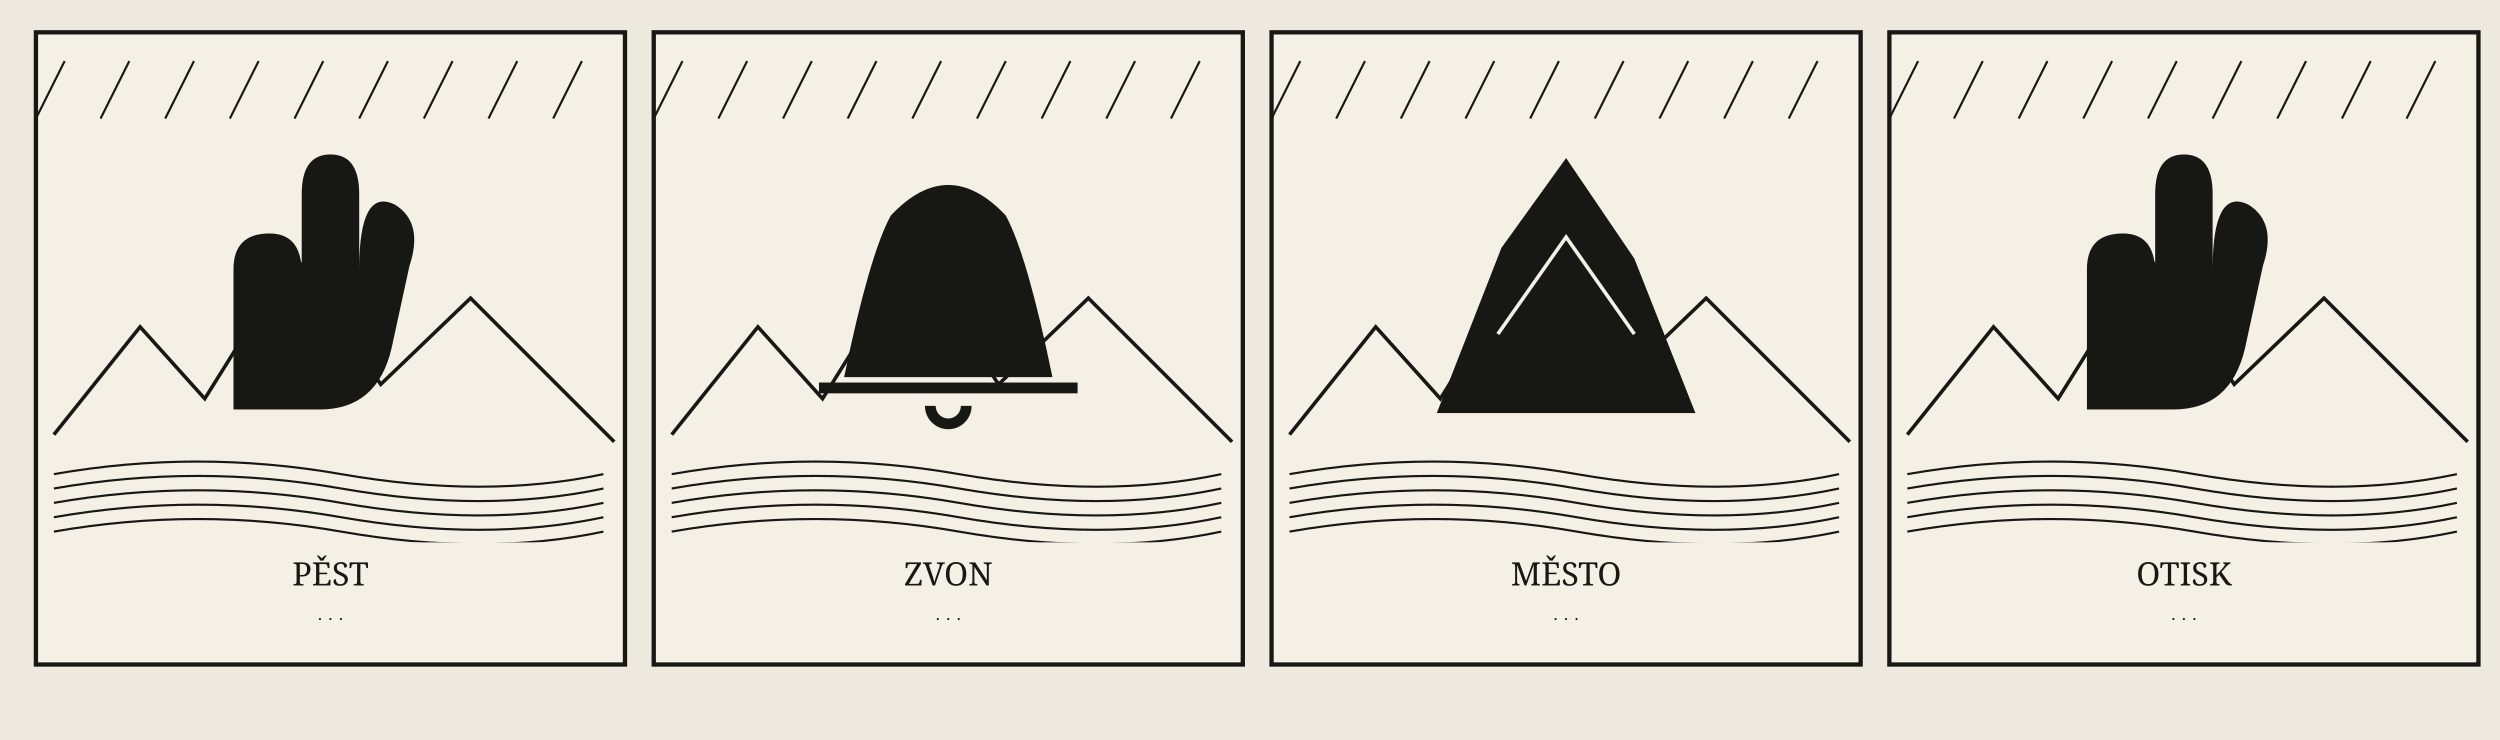
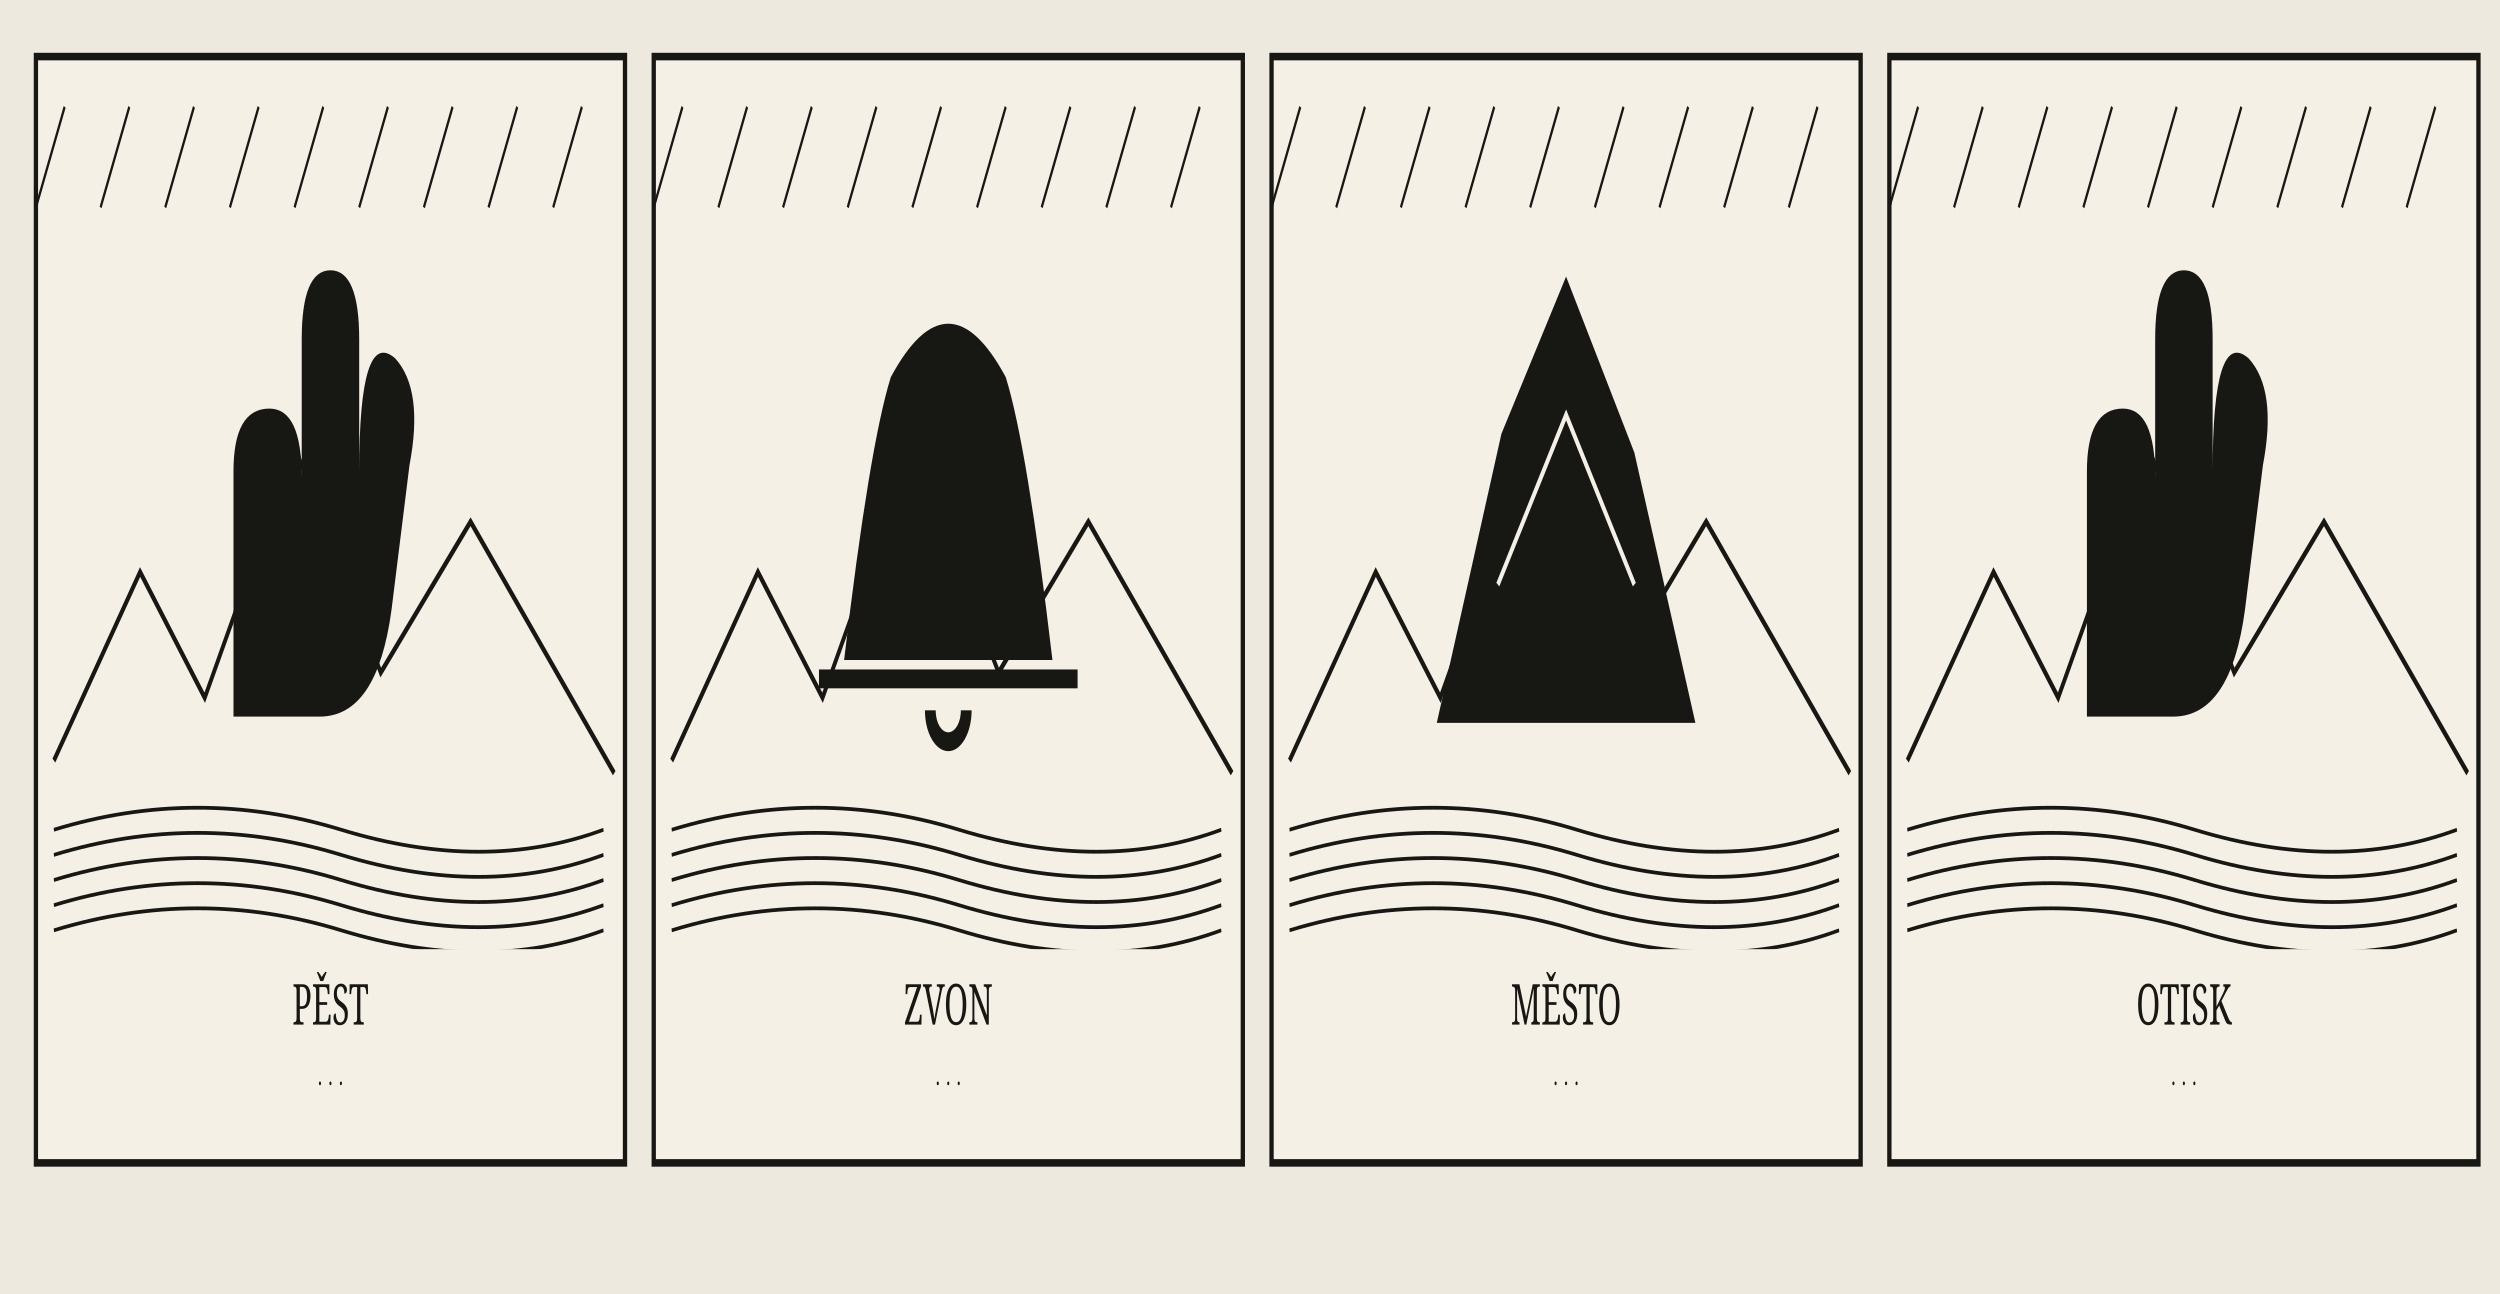
- <svg xmlns="http://www.w3.org/2000/svg" viewBox="0 0 696 206">
-   <rect width="696" height="206" fill="#eee9de" />
-   <g>
-     <rect x="10" y="9" width="164" height="176" fill="#f5f0e6" stroke="#171714" stroke-width="1.2" />
-     <path d="M18 17l-8 16" stroke="#171714" stroke-width=".6" />
-     <path d="M36 17l-8 16" stroke="#171714" stroke-width=".6" />
-     <path d="M54 17l-8 16" stroke="#171714" stroke-width=".6" />
-     <path d="M72 17l-8 16" stroke="#171714" stroke-width=".6" />
-     <path d="M90 17l-8 16" stroke="#171714" stroke-width=".6" />
-     <path d="M108 17l-8 16" stroke="#171714" stroke-width=".6" />
-     <path d="M126 17l-8 16" stroke="#171714" stroke-width=".6" />
-     <path d="M144 17l-8 16" stroke="#171714" stroke-width=".6" />
-     <path d="M162 17l-8 16" stroke="#171714" stroke-width=".6" />
-     <path d="M15 121l24 -30 18 20 25 -40 24 36 25 -24 40 40" stroke="#171714" fill="none" />
-     <path d="M65 114V75Q65 65 75 65Q84 65 84 76V54Q84 43 92 43Q100 43 100 54V75Q100 52 110 57Q118 62 114 74L109 97Q105 114 89 114Z" fill="#171714" />
-     <path d="M15 132q40 -7 80 0t73 0" stroke="#171714" stroke-width=".6" fill="none" />
-     <path d="M15 136q40 -7 80 0t73 0" stroke="#171714" stroke-width=".6" fill="none" />
-     <path d="M15 140q40 -7 80 0t73 0" stroke="#171714" stroke-width=".6" fill="none" />
-     <path d="M15 144q40 -7 80 0t73 0" stroke="#171714" stroke-width=".6" fill="none" />
-     <path d="M15 148q40 -7 80 0t73 0" stroke="#171714" stroke-width=".6" fill="none" />
-     <rect x="15" y="151" width="154" height="29" fill="#f5f0e6" />
-     <text x="92" y="163" text-anchor="middle" font-family="Georgia,serif" font-size="9" fill="#171714">PĚST</text>
-     <text x="92" y="174" text-anchor="middle" font-size="5" fill="#171714">· · ·</text>
-   </g>
-   <g>
-     <rect x="182" y="9" width="164" height="176" fill="#f5f0e6" stroke="#171714" stroke-width="1.2" />
-     <path d="M190 17l-8 16" stroke="#171714" stroke-width=".6" />
-     <path d="M208 17l-8 16" stroke="#171714" stroke-width=".6" />
-     <path d="M226 17l-8 16" stroke="#171714" stroke-width=".6" />
-     <path d="M244 17l-8 16" stroke="#171714" stroke-width=".6" />
-     <path d="M262 17l-8 16" stroke="#171714" stroke-width=".6" />
-     <path d="M280 17l-8 16" stroke="#171714" stroke-width=".6" />
-     <path d="M298 17l-8 16" stroke="#171714" stroke-width=".6" />
-     <path d="M316 17l-8 16" stroke="#171714" stroke-width=".6" />
-     <path d="M334 17l-8 16" stroke="#171714" stroke-width=".6" />
-     <path d="M187 121l24 -30 18 20 25 -40 24 36 25 -24 40 40" stroke="#171714" fill="none" />
-     <path d="M235 105Q242 71 248 60Q264 43 280 60Q286 71 293 105Z" fill="#171714" />
-     <path d="M228 108H300M259 113a5 5 0 0 0 10 0" stroke="#171714" stroke-width="3" fill="none" />
-     <path d="M187 132q40 -7 80 0t73 0" stroke="#171714" stroke-width=".6" fill="none" />
-     <path d="M187 136q40 -7 80 0t73 0" stroke="#171714" stroke-width=".6" fill="none" />
-     <path d="M187 140q40 -7 80 0t73 0" stroke="#171714" stroke-width=".6" fill="none" />
-     <path d="M187 144q40 -7 80 0t73 0" stroke="#171714" stroke-width=".6" fill="none" />
-     <path d="M187 148q40 -7 80 0t73 0" stroke="#171714" stroke-width=".6" fill="none" />
-     <rect x="187" y="151" width="154" height="29" fill="#f5f0e6" />
-     <text x="264" y="163" text-anchor="middle" font-family="Georgia,serif" font-size="9" fill="#171714">ZVON</text>
-     <text x="264" y="174" text-anchor="middle" font-size="5" fill="#171714">· · ·</text>
-   </g>
-   <g>
-     <rect x="354" y="9" width="164" height="176" fill="#f5f0e6" stroke="#171714" stroke-width="1.2" />
-     <path d="M362 17l-8 16" stroke="#171714" stroke-width=".6" />
-     <path d="M380 17l-8 16" stroke="#171714" stroke-width=".6" />
-     <path d="M398 17l-8 16" stroke="#171714" stroke-width=".6" />
-     <path d="M416 17l-8 16" stroke="#171714" stroke-width=".6" />
-     <path d="M434 17l-8 16" stroke="#171714" stroke-width=".6" />
-     <path d="M452 17l-8 16" stroke="#171714" stroke-width=".6" />
-     <path d="M470 17l-8 16" stroke="#171714" stroke-width=".6" />
-     <path d="M488 17l-8 16" stroke="#171714" stroke-width=".6" />
-     <path d="M506 17l-8 16" stroke="#171714" stroke-width=".6" />
-     <path d="M359 121l24 -30 18 20 25 -40 24 36 25 -24 40 40" stroke="#171714" fill="none" />
-     <path d="M400 115L418 69L436 44L455 72L472 115Z" fill="#171714" />
-     <path d="M417 93L436 66L455 93" stroke="#f5f0e6" fill="none" />
-     <path d="M359 132q40 -7 80 0t73 0" stroke="#171714" stroke-width=".6" fill="none" />
-     <path d="M359 136q40 -7 80 0t73 0" stroke="#171714" stroke-width=".6" fill="none" />
-     <path d="M359 140q40 -7 80 0t73 0" stroke="#171714" stroke-width=".6" fill="none" />
-     <path d="M359 144q40 -7 80 0t73 0" stroke="#171714" stroke-width=".6" fill="none" />
-     <path d="M359 148q40 -7 80 0t73 0" stroke="#171714" stroke-width=".6" fill="none" />
-     <rect x="359" y="151" width="154" height="29" fill="#f5f0e6" />
-     <text x="436" y="163" text-anchor="middle" font-family="Georgia,serif" font-size="9" fill="#171714">MĚSTO</text>
-     <text x="436" y="174" text-anchor="middle" font-size="5" fill="#171714">· · ·</text>
-   </g>
-   <g>
-     <rect x="526" y="9" width="164" height="176" fill="#f5f0e6" stroke="#171714" stroke-width="1.2" />
-     <path d="M534 17l-8 16" stroke="#171714" stroke-width=".6" />
-     <path d="M552 17l-8 16" stroke="#171714" stroke-width=".6" />
-     <path d="M570 17l-8 16" stroke="#171714" stroke-width=".6" />
-     <path d="M588 17l-8 16" stroke="#171714" stroke-width=".6" />
-     <path d="M606 17l-8 16" stroke="#171714" stroke-width=".6" />
-     <path d="M624 17l-8 16" stroke="#171714" stroke-width=".6" />
-     <path d="M642 17l-8 16" stroke="#171714" stroke-width=".6" />
-     <path d="M660 17l-8 16" stroke="#171714" stroke-width=".6" />
-     <path d="M678 17l-8 16" stroke="#171714" stroke-width=".6" />
-     <path d="M531 121l24 -30 18 20 25 -40 24 36 25 -24 40 40" stroke="#171714" fill="none" />
-     <path d="M581 114V75Q581 65 591 65Q600 65 600 76V54Q600 43 608 43Q616 43 616 54V75Q616 52 626 57Q634 62 630 74L625 97Q621 114 605 114Z" fill="#171714" />
-     <path d="M531 132q40 -7 80 0t73 0" stroke="#171714" stroke-width=".6" fill="none" />
-     <path d="M531 136q40 -7 80 0t73 0" stroke="#171714" stroke-width=".6" fill="none" />
-     <path d="M531 140q40 -7 80 0t73 0" stroke="#171714" stroke-width=".6" fill="none" />
-     <path d="M531 144q40 -7 80 0t73 0" stroke="#171714" stroke-width=".6" fill="none" />
-     <path d="M531 148q40 -7 80 0t73 0" stroke="#171714" stroke-width=".6" fill="none" />
-     <rect x="531" y="151" width="154" height="29" fill="#f5f0e6" />
-     <text x="608" y="163" text-anchor="middle" font-family="Georgia,serif" font-size="9" fill="#171714">OTISK</text>
-     <text x="608" y="174" text-anchor="middle" font-size="5" fill="#171714">· · ·</text>
+ <svg xmlns="http://www.w3.org/2000/svg" viewBox="0 0 696 360">
+   <g transform="scale(1 1.75)">
+     <rect width="696" height="206" fill="#eee9de" />
+     <g>
+       <rect x="10" y="9" width="164" height="176" fill="#f5f0e6" stroke="#171714" stroke-width="1.2" />
+       <path d="M18 17l-8 16" stroke="#171714" stroke-width=".6" />
+       <path d="M36 17l-8 16" stroke="#171714" stroke-width=".6" />
+       <path d="M54 17l-8 16" stroke="#171714" stroke-width=".6" />
+       <path d="M72 17l-8 16" stroke="#171714" stroke-width=".6" />
+       <path d="M90 17l-8 16" stroke="#171714" stroke-width=".6" />
+       <path d="M108 17l-8 16" stroke="#171714" stroke-width=".6" />
+       <path d="M126 17l-8 16" stroke="#171714" stroke-width=".6" />
+       <path d="M144 17l-8 16" stroke="#171714" stroke-width=".6" />
+       <path d="M162 17l-8 16" stroke="#171714" stroke-width=".6" />
+       <path d="M15 121l24 -30 18 20 25 -40 24 36 25 -24 40 40" stroke="#171714" fill="none" />
+       <path d="M65 114V75Q65 65 75 65Q84 65 84 76V54Q84 43 92 43Q100 43 100 54V75Q100 52 110 57Q118 62 114 74L109 97Q105 114 89 114Z" fill="#171714" />
+       <path d="M15 132q40 -7 80 0t73 0" stroke="#171714" stroke-width=".6" fill="none" />
+       <path d="M15 136q40 -7 80 0t73 0" stroke="#171714" stroke-width=".6" fill="none" />
+       <path d="M15 140q40 -7 80 0t73 0" stroke="#171714" stroke-width=".6" fill="none" />
+       <path d="M15 144q40 -7 80 0t73 0" stroke="#171714" stroke-width=".6" fill="none" />
+       <path d="M15 148q40 -7 80 0t73 0" stroke="#171714" stroke-width=".6" fill="none" />
+       <rect x="15" y="151" width="154" height="29" fill="#f5f0e6" />
+       <text x="92" y="163" text-anchor="middle" font-family="Georgia,serif" font-size="9" fill="#171714">PĚST</text>
+       <text x="92" y="174" text-anchor="middle" font-size="5" fill="#171714">· · ·</text>
+     </g>
+     <g>
+       <rect x="182" y="9" width="164" height="176" fill="#f5f0e6" stroke="#171714" stroke-width="1.2" />
+       <path d="M190 17l-8 16" stroke="#171714" stroke-width=".6" />
+       <path d="M208 17l-8 16" stroke="#171714" stroke-width=".6" />
+       <path d="M226 17l-8 16" stroke="#171714" stroke-width=".6" />
+       <path d="M244 17l-8 16" stroke="#171714" stroke-width=".6" />
+       <path d="M262 17l-8 16" stroke="#171714" stroke-width=".6" />
+       <path d="M280 17l-8 16" stroke="#171714" stroke-width=".6" />
+       <path d="M298 17l-8 16" stroke="#171714" stroke-width=".6" />
+       <path d="M316 17l-8 16" stroke="#171714" stroke-width=".6" />
+       <path d="M334 17l-8 16" stroke="#171714" stroke-width=".6" />
+       <path d="M187 121l24 -30 18 20 25 -40 24 36 25 -24 40 40" stroke="#171714" fill="none" />
+       <path d="M235 105Q242 71 248 60Q264 43 280 60Q286 71 293 105Z" fill="#171714" />
+       <path d="M228 108H300M259 113a5 5 0 0 0 10 0" stroke="#171714" stroke-width="3" fill="none" />
+       <path d="M187 132q40 -7 80 0t73 0" stroke="#171714" stroke-width=".6" fill="none" />
+       <path d="M187 136q40 -7 80 0t73 0" stroke="#171714" stroke-width=".6" fill="none" />
+       <path d="M187 140q40 -7 80 0t73 0" stroke="#171714" stroke-width=".6" fill="none" />
+       <path d="M187 144q40 -7 80 0t73 0" stroke="#171714" stroke-width=".6" fill="none" />
+       <path d="M187 148q40 -7 80 0t73 0" stroke="#171714" stroke-width=".6" fill="none" />
+       <rect x="187" y="151" width="154" height="29" fill="#f5f0e6" />
+       <text x="264" y="163" text-anchor="middle" font-family="Georgia,serif" font-size="9" fill="#171714">ZVON</text>
+       <text x="264" y="174" text-anchor="middle" font-size="5" fill="#171714">· · ·</text>
+     </g>
+     <g>
+       <rect x="354" y="9" width="164" height="176" fill="#f5f0e6" stroke="#171714" stroke-width="1.2" />
+       <path d="M362 17l-8 16" stroke="#171714" stroke-width=".6" />
+       <path d="M380 17l-8 16" stroke="#171714" stroke-width=".6" />
+       <path d="M398 17l-8 16" stroke="#171714" stroke-width=".6" />
+       <path d="M416 17l-8 16" stroke="#171714" stroke-width=".6" />
+       <path d="M434 17l-8 16" stroke="#171714" stroke-width=".6" />
+       <path d="M452 17l-8 16" stroke="#171714" stroke-width=".6" />
+       <path d="M470 17l-8 16" stroke="#171714" stroke-width=".6" />
+       <path d="M488 17l-8 16" stroke="#171714" stroke-width=".6" />
+       <path d="M506 17l-8 16" stroke="#171714" stroke-width=".6" />
+       <path d="M359 121l24 -30 18 20 25 -40 24 36 25 -24 40 40" stroke="#171714" fill="none" />
+       <path d="M400 115L418 69L436 44L455 72L472 115Z" fill="#171714" />
+       <path d="M417 93L436 66L455 93" stroke="#f5f0e6" fill="none" />
+       <path d="M359 132q40 -7 80 0t73 0" stroke="#171714" stroke-width=".6" fill="none" />
+       <path d="M359 136q40 -7 80 0t73 0" stroke="#171714" stroke-width=".6" fill="none" />
+       <path d="M359 140q40 -7 80 0t73 0" stroke="#171714" stroke-width=".6" fill="none" />
+       <path d="M359 144q40 -7 80 0t73 0" stroke="#171714" stroke-width=".6" fill="none" />
+       <path d="M359 148q40 -7 80 0t73 0" stroke="#171714" stroke-width=".6" fill="none" />
+       <rect x="359" y="151" width="154" height="29" fill="#f5f0e6" />
+       <text x="436" y="163" text-anchor="middle" font-family="Georgia,serif" font-size="9" fill="#171714">MĚSTO</text>
+       <text x="436" y="174" text-anchor="middle" font-size="5" fill="#171714">· · ·</text>
+     </g>
+     <g>
+       <rect x="526" y="9" width="164" height="176" fill="#f5f0e6" stroke="#171714" stroke-width="1.2" />
+       <path d="M534 17l-8 16" stroke="#171714" stroke-width=".6" />
+       <path d="M552 17l-8 16" stroke="#171714" stroke-width=".6" />
+       <path d="M570 17l-8 16" stroke="#171714" stroke-width=".6" />
+       <path d="M588 17l-8 16" stroke="#171714" stroke-width=".6" />
+       <path d="M606 17l-8 16" stroke="#171714" stroke-width=".6" />
+       <path d="M624 17l-8 16" stroke="#171714" stroke-width=".6" />
+       <path d="M642 17l-8 16" stroke="#171714" stroke-width=".6" />
+       <path d="M660 17l-8 16" stroke="#171714" stroke-width=".6" />
+       <path d="M678 17l-8 16" stroke="#171714" stroke-width=".6" />
+       <path d="M531 121l24 -30 18 20 25 -40 24 36 25 -24 40 40" stroke="#171714" fill="none" />
+       <path d="M581 114V75Q581 65 591 65Q600 65 600 76V54Q600 43 608 43Q616 43 616 54V75Q616 52 626 57Q634 62 630 74L625 97Q621 114 605 114Z" fill="#171714" />
+       <path d="M531 132q40 -7 80 0t73 0" stroke="#171714" stroke-width=".6" fill="none" />
+       <path d="M531 136q40 -7 80 0t73 0" stroke="#171714" stroke-width=".6" fill="none" />
+       <path d="M531 140q40 -7 80 0t73 0" stroke="#171714" stroke-width=".6" fill="none" />
+       <path d="M531 144q40 -7 80 0t73 0" stroke="#171714" stroke-width=".6" fill="none" />
+       <path d="M531 148q40 -7 80 0t73 0" stroke="#171714" stroke-width=".6" fill="none" />
+       <rect x="531" y="151" width="154" height="29" fill="#f5f0e6" />
+       <text x="608" y="163" text-anchor="middle" font-family="Georgia,serif" font-size="9" fill="#171714">OTISK</text>
+       <text x="608" y="174" text-anchor="middle" font-size="5" fill="#171714">· · ·</text>
+     </g>
  </g>
</svg>
